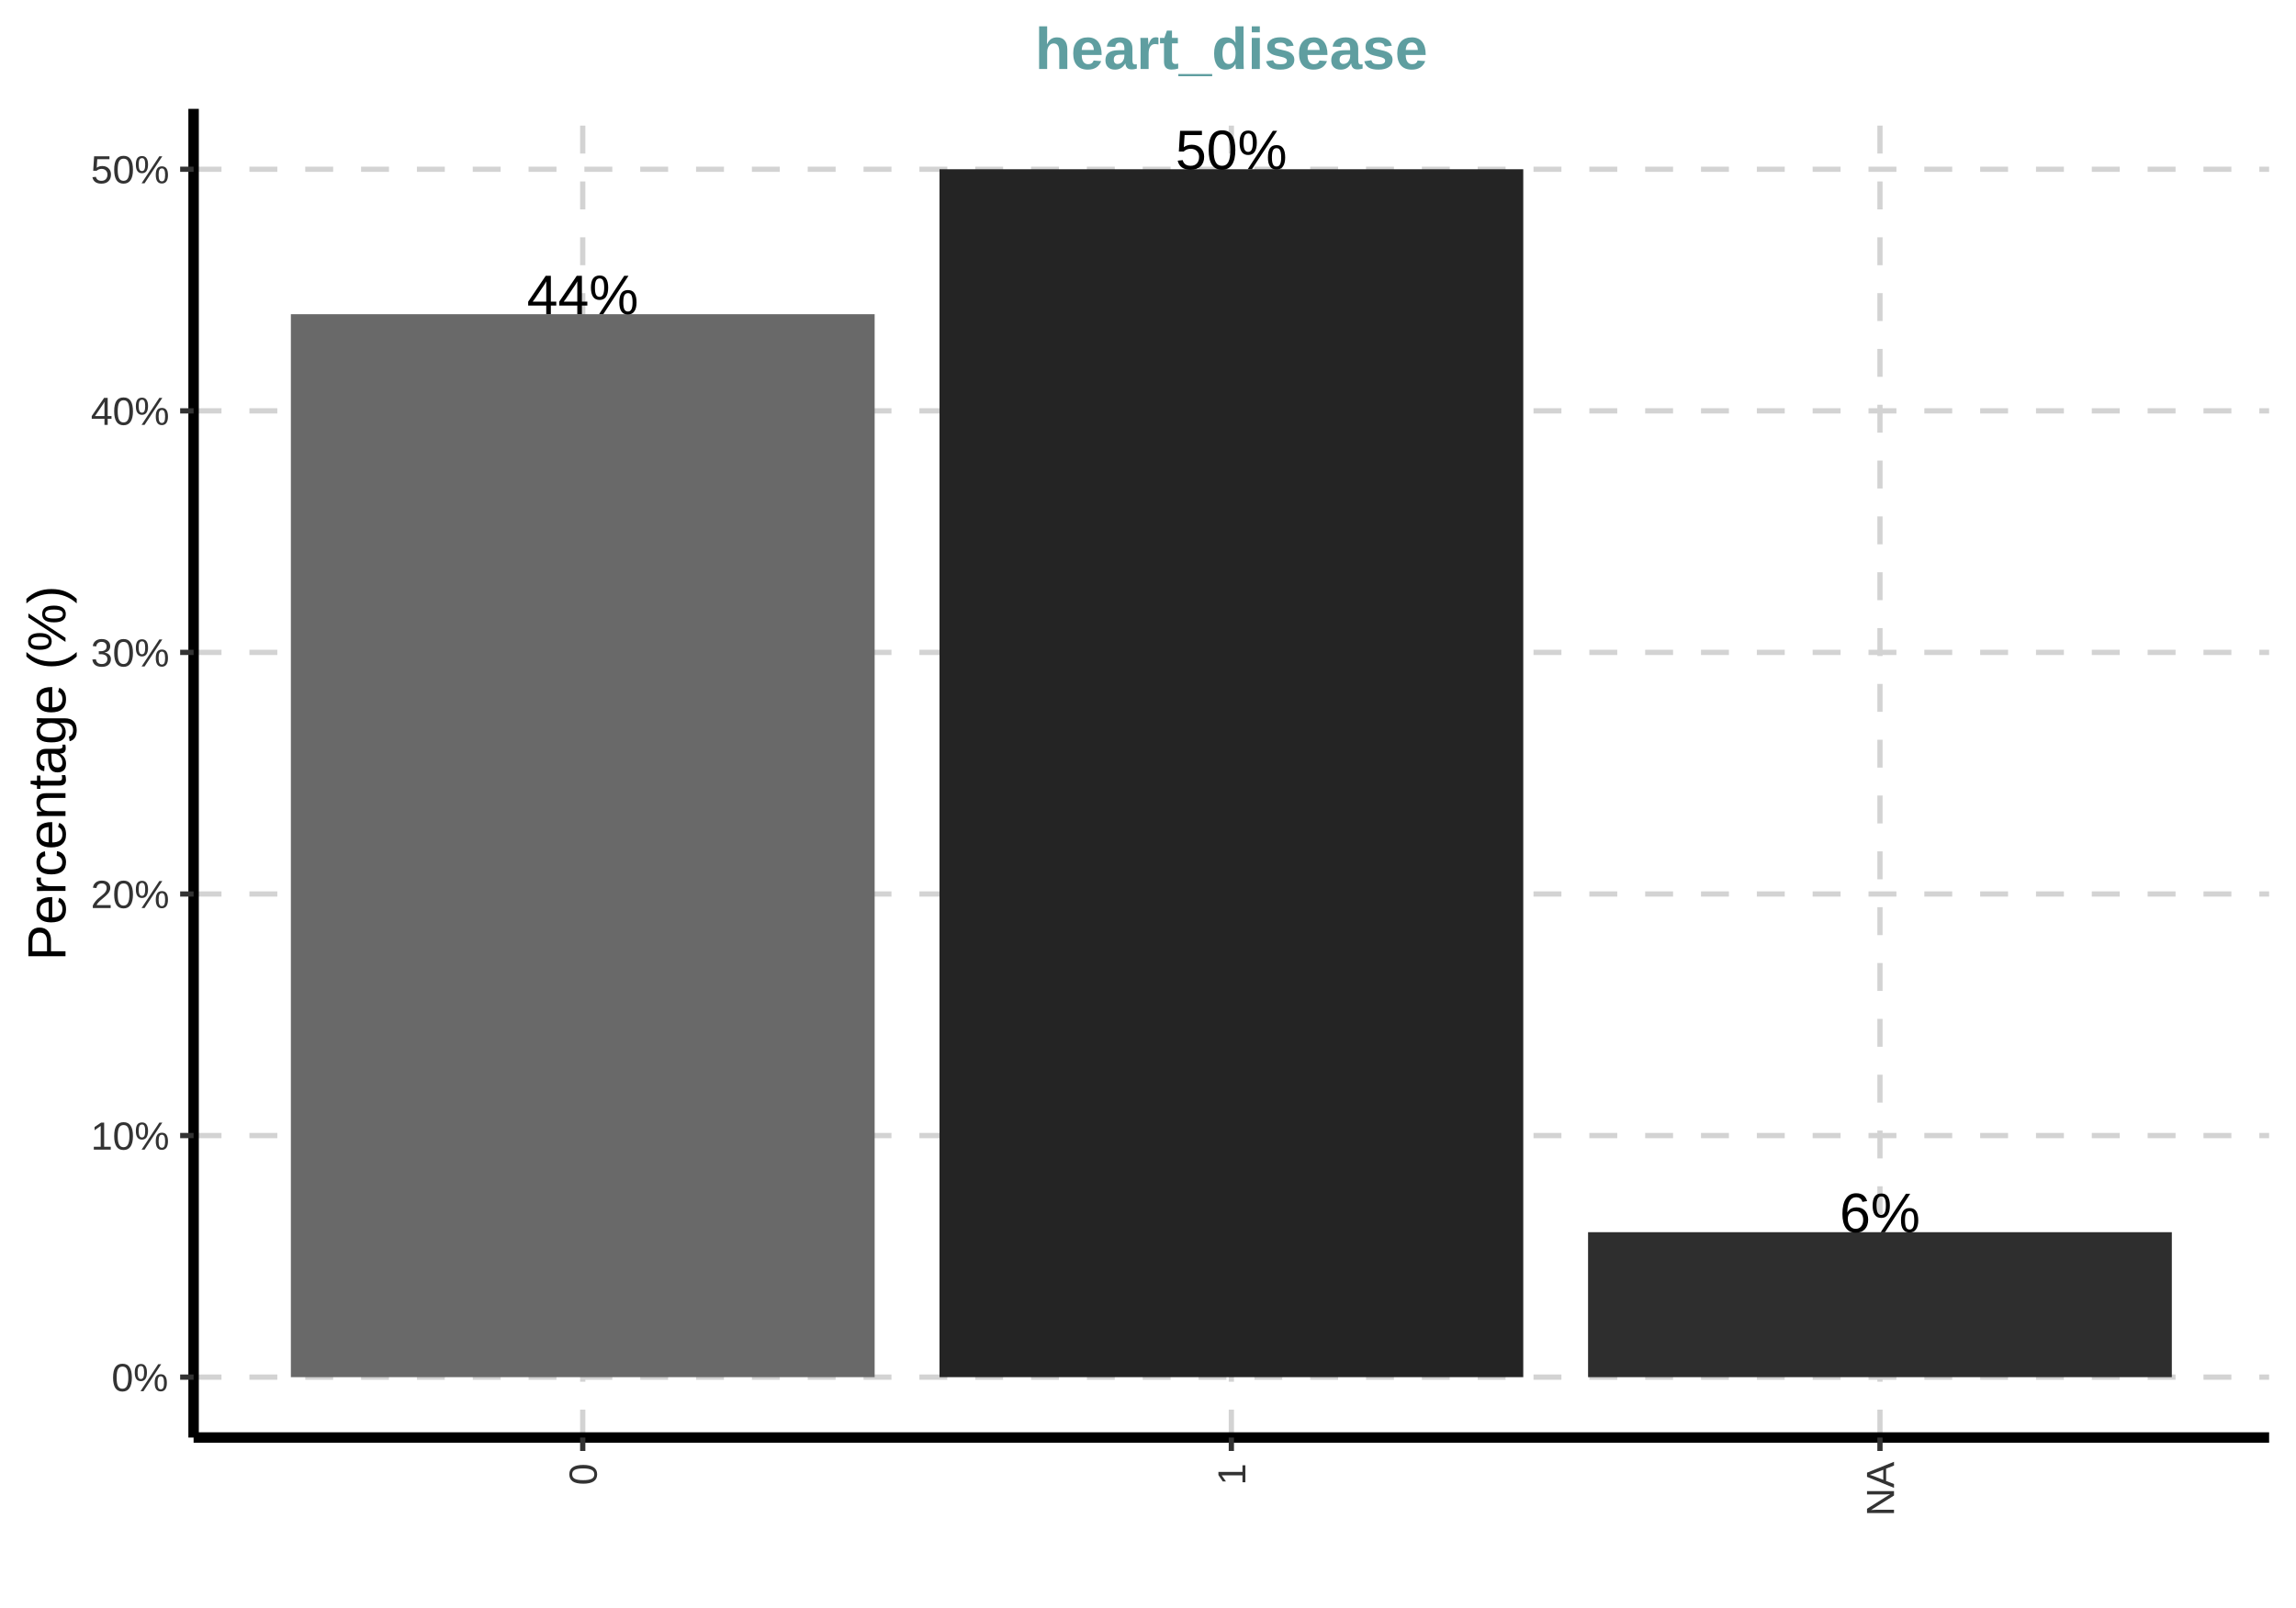
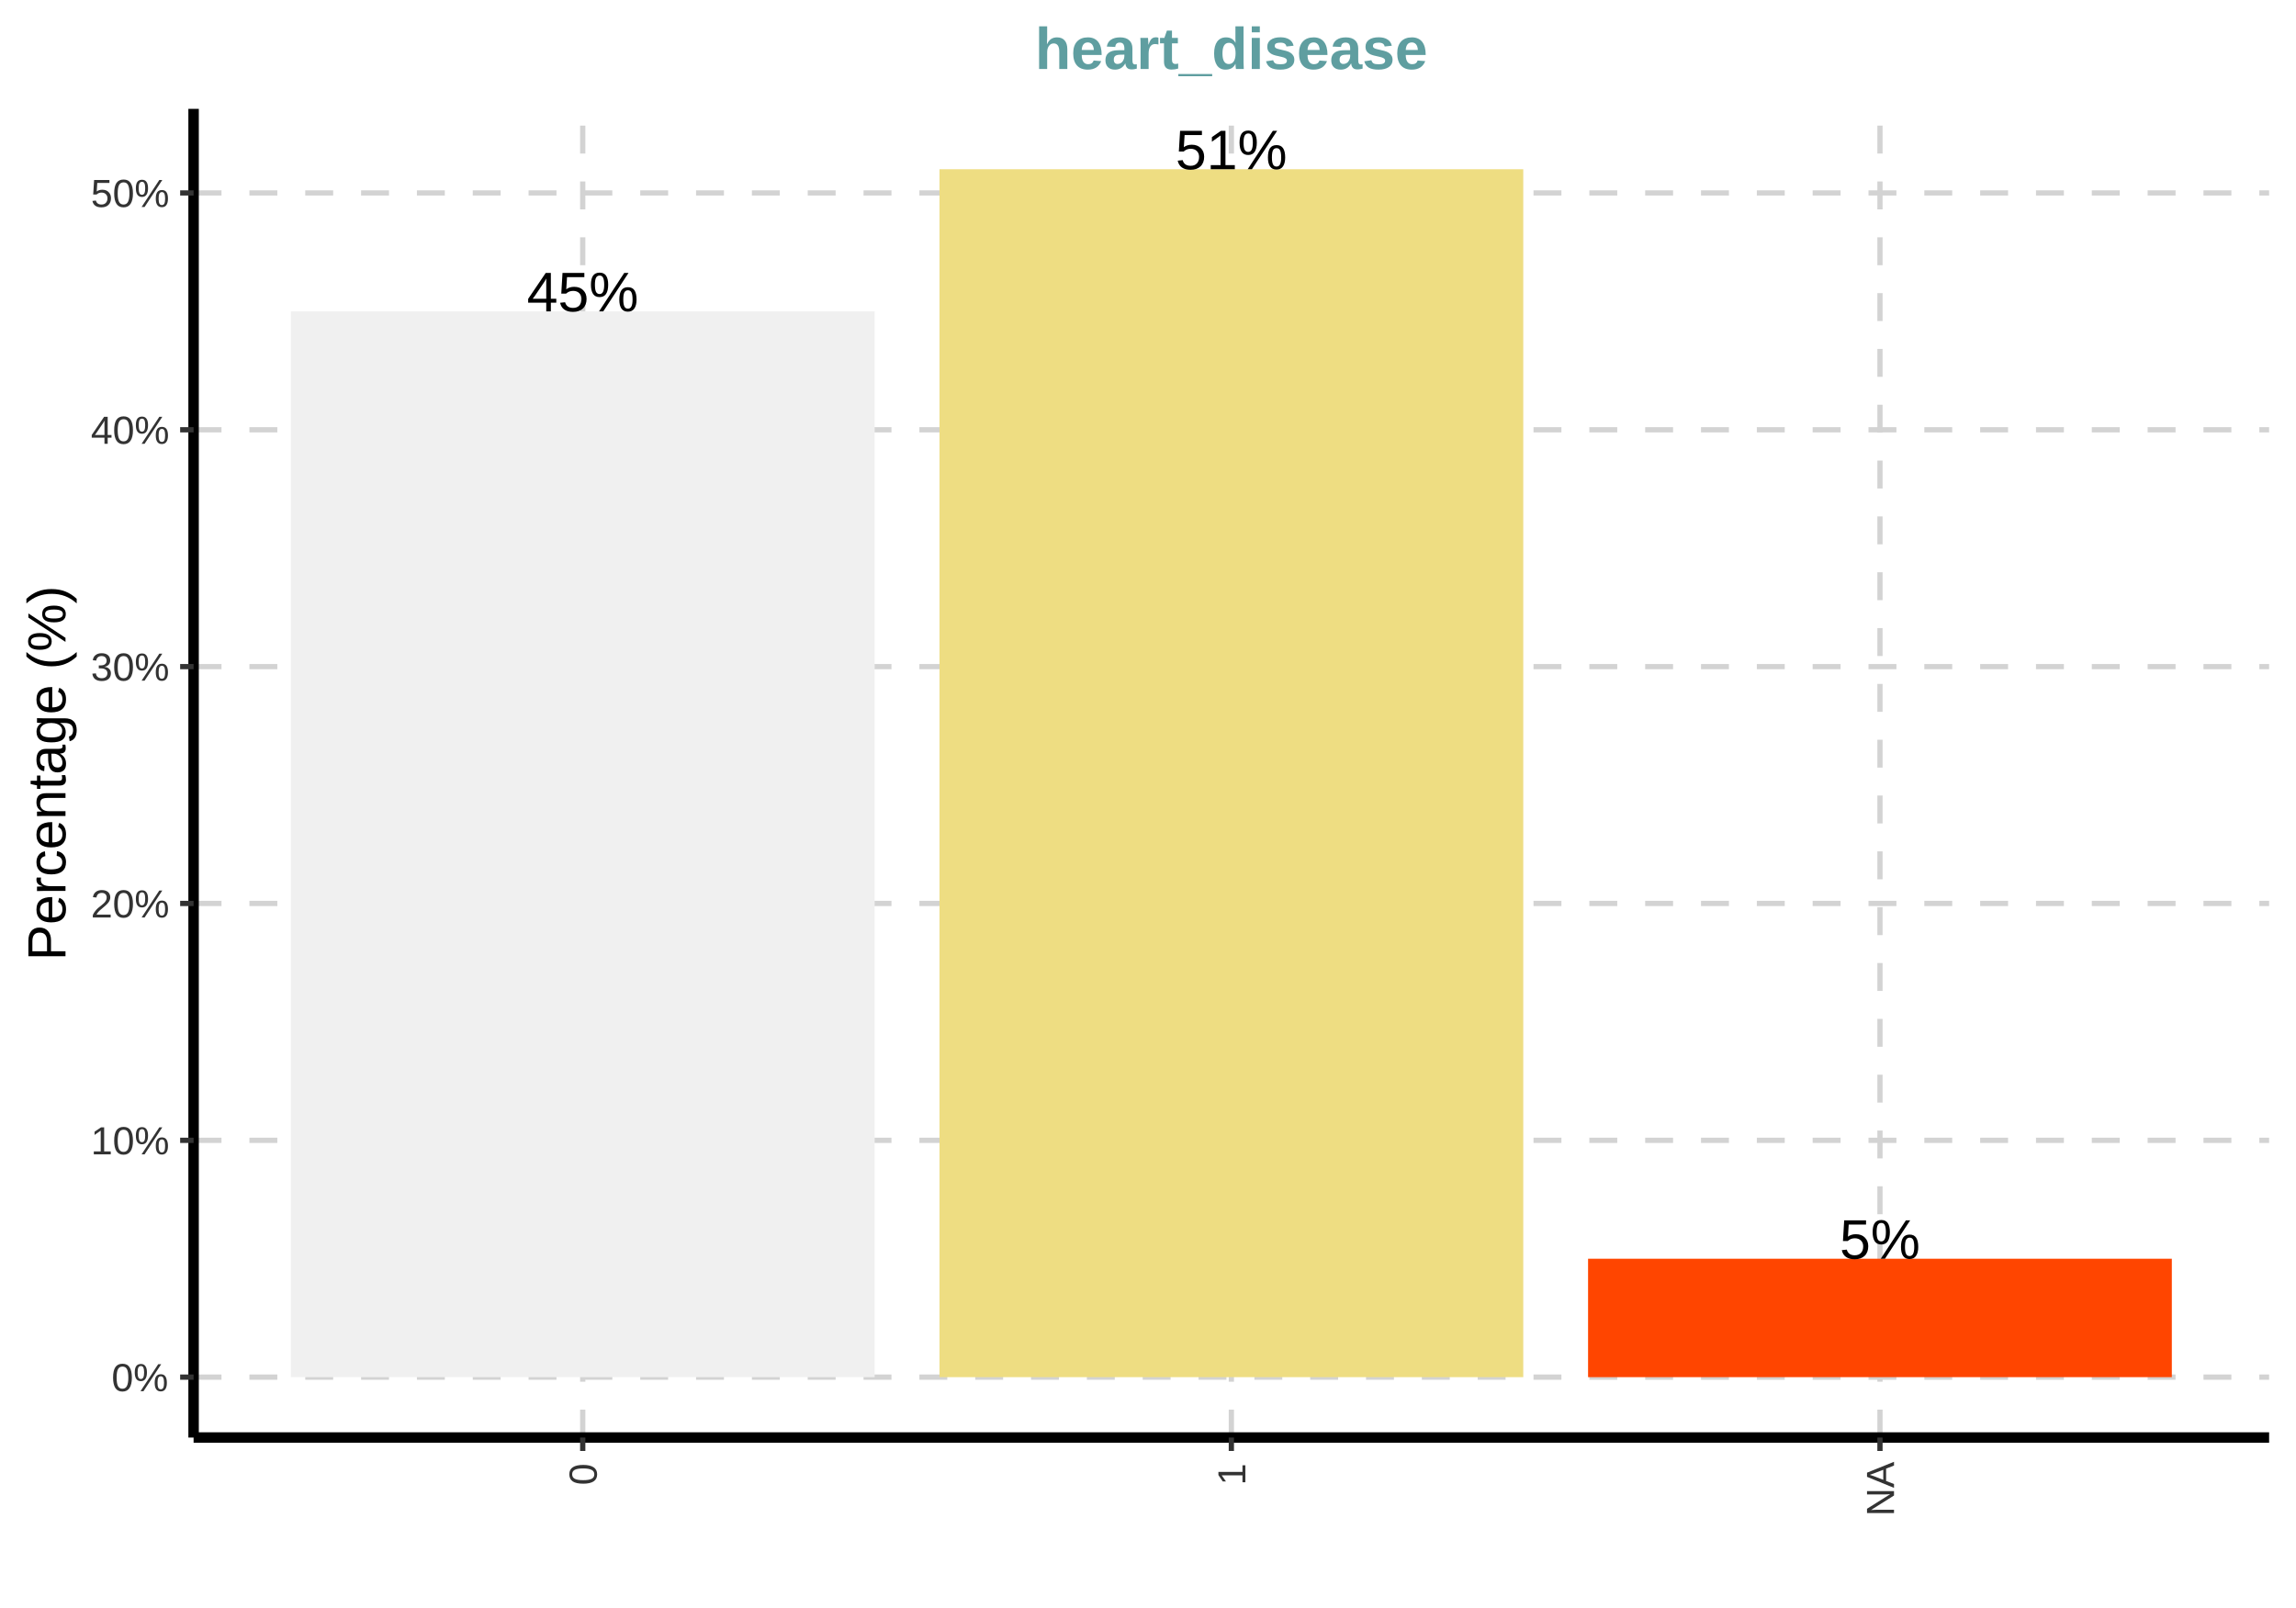
<svg xmlns="http://www.w3.org/2000/svg" viewBox="0 0 468.00 327.60">
  <defs>
    <style type="text/css">
    line, polyline, polygon, path, rect, circle {
      fill: none;
      stroke: #000000;
      stroke-linecap: round;
      stroke-linejoin: round;
      stroke-miterlimit: 10.00;
    }
  </style>
  </defs>
  <rect width="100%" height="100%" style="stroke: none; fill: none;" />
  <rect x="0.00" y="0.00" width="468.00" height="327.60" style="stroke-width: 1.07; stroke: #FFFFFF; fill: #FFFFFF;" />
  <defs>
    <clipPath id="cpMzkuNDZ8NDYyLjUyfDI5My4wNHwyMi4xOQ==">
      <rect x="39.46" y="22.19" width="423.06" height="270.85" />
    </clipPath>
  </defs>
  <polyline points="39.46,280.73 462.52,280.73 " style="stroke-width: 1.07; stroke: #D3D3D3; stroke-dasharray: 5.69,5.69; stroke-linecap: butt;" clip-path="url(#cpMzkuNDZ8NDYyLjUyfDI5My4wNHwyMi4xOQ==)" />
-   <polyline points="39.46,231.48 462.52,231.48 " style="stroke-width: 1.07; stroke: #D3D3D3; stroke-dasharray: 5.69,5.69; stroke-linecap: butt;" clip-path="url(#cpMzkuNDZ8NDYyLjUyfDI5My4wNHwyMi4xOQ==)" />
-   <polyline points="39.46,182.24 462.52,182.24 " style="stroke-width: 1.07; stroke: #D3D3D3; stroke-dasharray: 5.69,5.69; stroke-linecap: butt;" clip-path="url(#cpMzkuNDZ8NDYyLjUyfDI5My4wNHwyMi4xOQ==)" />
-   <polyline points="39.46,132.99 462.52,132.99 " style="stroke-width: 1.07; stroke: #D3D3D3; stroke-dasharray: 5.69,5.69; stroke-linecap: butt;" clip-path="url(#cpMzkuNDZ8NDYyLjUyfDI5My4wNHwyMi4xOQ==)" />
-   <polyline points="39.46,83.75 462.52,83.75 " style="stroke-width: 1.07; stroke: #D3D3D3; stroke-dasharray: 5.69,5.69; stroke-linecap: butt;" clip-path="url(#cpMzkuNDZ8NDYyLjUyfDI5My4wNHwyMi4xOQ==)" />
-   <polyline points="39.46,34.50 462.52,34.50 " style="stroke-width: 1.07; stroke: #D3D3D3; stroke-dasharray: 5.69,5.69; stroke-linecap: butt;" clip-path="url(#cpMzkuNDZ8NDYyLjUyfDI5My4wNHwyMi4xOQ==)" />
+   <polyline points="39.46,232.45 462.52,232.45 " style="stroke-width: 1.07; stroke: #D3D3D3; stroke-dasharray: 5.69,5.69; stroke-linecap: butt;" clip-path="url(#cpMzkuNDZ8NDYyLjUyfDI5My4wNHwyMi4xOQ==)" />
+   <polyline points="39.46,184.17 462.52,184.17 " style="stroke-width: 1.07; stroke: #D3D3D3; stroke-dasharray: 5.69,5.69; stroke-linecap: butt;" clip-path="url(#cpMzkuNDZ8NDYyLjUyfDI5My4wNHwyMi4xOQ==)" />
+   <polyline points="39.46,135.89 462.52,135.89 " style="stroke-width: 1.07; stroke: #D3D3D3; stroke-dasharray: 5.69,5.69; stroke-linecap: butt;" clip-path="url(#cpMzkuNDZ8NDYyLjUyfDI5My4wNHwyMi4xOQ==)" />
+   <polyline points="39.46,87.61 462.52,87.61 " style="stroke-width: 1.07; stroke: #D3D3D3; stroke-dasharray: 5.69,5.69; stroke-linecap: butt;" clip-path="url(#cpMzkuNDZ8NDYyLjUyfDI5My4wNHwyMi4xOQ==)" />
+   <polyline points="39.46,39.33 462.52,39.33 " style="stroke-width: 1.07; stroke: #D3D3D3; stroke-dasharray: 5.69,5.69; stroke-linecap: butt;" clip-path="url(#cpMzkuNDZ8NDYyLjUyfDI5My4wNHwyMi4xOQ==)" />
  <polyline points="118.78,293.04 118.78,22.19 " style="stroke-width: 1.07; stroke: #D3D3D3; stroke-dasharray: 5.69,5.69; stroke-linecap: butt;" clip-path="url(#cpMzkuNDZ8NDYyLjUyfDI5My4wNHwyMi4xOQ==)" />
  <polyline points="250.99,293.04 250.99,22.19 " style="stroke-width: 1.07; stroke: #D3D3D3; stroke-dasharray: 5.69,5.69; stroke-linecap: butt;" clip-path="url(#cpMzkuNDZ8NDYyLjUyfDI5My4wNHwyMi4xOQ==)" />
  <polyline points="383.20,293.04 383.20,22.19 " style="stroke-width: 1.07; stroke: #D3D3D3; stroke-dasharray: 5.69,5.69; stroke-linecap: butt;" clip-path="url(#cpMzkuNDZ8NDYyLjUyfDI5My4wNHwyMi4xOQ==)" />
-   <rect x="59.29" y="64.05" width="118.99" height="216.68" style="stroke-width: 1.07; stroke: none; stroke-linecap: square; stroke-linejoin: miter; fill: #696969;" clip-path="url(#cpMzkuNDZ8NDYyLjUyfDI5My4wNHwyMi4xOQ==)" />
-   <rect x="191.50" y="34.50" width="118.99" height="246.23" style="stroke-width: 1.07; stroke: none; stroke-linecap: square; stroke-linejoin: miter; fill: #242424;" clip-path="url(#cpMzkuNDZ8NDYyLjUyfDI5My4wNHwyMi4xOQ==)" />
-   <rect x="323.70" y="251.18" width="118.99" height="29.55" style="stroke-width: 1.07; stroke: none; stroke-linecap: square; stroke-linejoin: miter; fill: #2E2E2E;" clip-path="url(#cpMzkuNDZ8NDYyLjUyfDI5My4wNHwyMi4xOQ==)" />
+   <rect x="59.29" y="63.47" width="118.99" height="217.26" style="stroke-width: 1.07; stroke: none; stroke-linecap: square; stroke-linejoin: miter; fill: #F0F0F0;" clip-path="url(#cpMzkuNDZ8NDYyLjUyfDI5My4wNHwyMi4xOQ==)" />
+   <rect x="191.50" y="34.50" width="118.99" height="246.23" style="stroke-width: 1.07; stroke: none; stroke-linecap: square; stroke-linejoin: miter; fill: #EEDD82;" clip-path="url(#cpMzkuNDZ8NDYyLjUyfDI5My4wNHwyMi4xOQ==)" />
+   <rect x="323.70" y="256.59" width="118.99" height="24.14" style="stroke-width: 1.07; stroke: none; stroke-linecap: square; stroke-linejoin: miter; fill: #FF4500;" clip-path="url(#cpMzkuNDZ8NDYyLjUyfDI5My4wNHwyMi4xOQ==)" />
  <g clip-path="url(#cpMzkuNDZ8NDYyLjUyfDI5My4wNHwyMi4xOQ==)">
-     <text x="107.39" y="64.05" style="font-size: 11.38px; font-family: Arial;" textLength="22.78px" lengthAdjust="spacingAndGlyphs">44%</text>
+     <text x="107.39" y="63.47" style="font-size: 11.38px; font-family: Arial;" textLength="22.78px" lengthAdjust="spacingAndGlyphs">45%</text>
  </g>
  <g clip-path="url(#cpMzkuNDZ8NDYyLjUyfDI5My4wNHwyMi4xOQ==)">
-     <text x="239.60" y="34.50" style="font-size: 11.38px; font-family: Arial;" textLength="22.78px" lengthAdjust="spacingAndGlyphs">50%</text>
+     <text x="239.60" y="34.50" style="font-size: 11.38px; font-family: Arial;" textLength="22.78px" lengthAdjust="spacingAndGlyphs">51%</text>
  </g>
  <g clip-path="url(#cpMzkuNDZ8NDYyLjUyfDI5My4wNHwyMi4xOQ==)">
-     <text x="374.97" y="251.18" style="font-size: 11.38px; font-family: Arial;" textLength="16.45px" lengthAdjust="spacingAndGlyphs">6%</text>
+     <text x="374.97" y="256.59" style="font-size: 11.38px; font-family: Arial;" textLength="16.45px" lengthAdjust="spacingAndGlyphs">5%</text>
  </g>
  <defs>
    <clipPath id="cpMC4wMHw0NjguMDB8MzI3LjYwfDAuMDA=">
      <rect x="0.00" y="0.00" width="468.00" height="327.60" />
    </clipPath>
  </defs>
  <polyline points="39.46,293.04 39.46,22.19 " style="stroke-width: 2.13; stroke-linecap: butt;" clip-path="url(#cpMC4wMHw0NjguMDB8MzI3LjYwfDAuMDA=)" />
  <g clip-path="url(#cpMC4wMHw0NjguMDB8MzI3LjYwfDAuMDA=)">
    <text x="22.74" y="283.59" style="font-size: 8.00px; fill: #333333; font-family: Arial;" textLength="11.56px" lengthAdjust="spacingAndGlyphs">0%</text>
  </g>
  <g clip-path="url(#cpMC4wMHw0NjguMDB8MzI3LjYwfDAuMDA=)">
-     <text x="18.51" y="234.35" style="font-size: 8.00px; fill: #333333; font-family: Arial;" textLength="16.01px" lengthAdjust="spacingAndGlyphs">10%</text>
+     <text x="18.51" y="235.31" style="font-size: 8.00px; fill: #333333; font-family: Arial;" textLength="16.01px" lengthAdjust="spacingAndGlyphs">10%</text>
  </g>
  <g clip-path="url(#cpMC4wMHw0NjguMDB8MzI3LjYwfDAuMDA=)">
-     <text x="18.51" y="185.10" style="font-size: 8.00px; fill: #333333; font-family: Arial;" textLength="16.01px" lengthAdjust="spacingAndGlyphs">20%</text>
+     <text x="18.51" y="187.03" style="font-size: 8.00px; fill: #333333; font-family: Arial;" textLength="16.01px" lengthAdjust="spacingAndGlyphs">20%</text>
  </g>
  <g clip-path="url(#cpMC4wMHw0NjguMDB8MzI3LjYwfDAuMDA=)">
-     <text x="18.51" y="135.86" style="font-size: 8.00px; fill: #333333; font-family: Arial;" textLength="16.01px" lengthAdjust="spacingAndGlyphs">30%</text>
+     <text x="18.51" y="138.75" style="font-size: 8.00px; fill: #333333; font-family: Arial;" textLength="16.01px" lengthAdjust="spacingAndGlyphs">30%</text>
  </g>
  <g clip-path="url(#cpMC4wMHw0NjguMDB8MzI3LjYwfDAuMDA=)">
-     <text x="18.51" y="86.61" style="font-size: 8.00px; fill: #333333; font-family: Arial;" textLength="16.01px" lengthAdjust="spacingAndGlyphs">40%</text>
+     <text x="18.51" y="90.47" style="font-size: 8.00px; fill: #333333; font-family: Arial;" textLength="16.01px" lengthAdjust="spacingAndGlyphs">40%</text>
  </g>
  <g clip-path="url(#cpMC4wMHw0NjguMDB8MzI3LjYwfDAuMDA=)">
-     <text x="18.51" y="37.36" style="font-size: 8.00px; fill: #333333; font-family: Arial;" textLength="16.01px" lengthAdjust="spacingAndGlyphs">50%</text>
+     <text x="18.51" y="42.19" style="font-size: 8.00px; fill: #333333; font-family: Arial;" textLength="16.01px" lengthAdjust="spacingAndGlyphs">50%</text>
  </g>
  <polyline points="36.72,280.73 39.46,280.73 " style="stroke-width: 1.07; stroke: #333333; stroke-linecap: butt;" clip-path="url(#cpMC4wMHw0NjguMDB8MzI3LjYwfDAuMDA=)" />
-   <polyline points="36.72,231.48 39.46,231.48 " style="stroke-width: 1.07; stroke: #333333; stroke-linecap: butt;" clip-path="url(#cpMC4wMHw0NjguMDB8MzI3LjYwfDAuMDA=)" />
-   <polyline points="36.72,182.24 39.46,182.24 " style="stroke-width: 1.07; stroke: #333333; stroke-linecap: butt;" clip-path="url(#cpMC4wMHw0NjguMDB8MzI3LjYwfDAuMDA=)" />
-   <polyline points="36.72,132.99 39.46,132.99 " style="stroke-width: 1.07; stroke: #333333; stroke-linecap: butt;" clip-path="url(#cpMC4wMHw0NjguMDB8MzI3LjYwfDAuMDA=)" />
-   <polyline points="36.72,83.75 39.46,83.75 " style="stroke-width: 1.07; stroke: #333333; stroke-linecap: butt;" clip-path="url(#cpMC4wMHw0NjguMDB8MzI3LjYwfDAuMDA=)" />
-   <polyline points="36.72,34.50 39.46,34.50 " style="stroke-width: 1.07; stroke: #333333; stroke-linecap: butt;" clip-path="url(#cpMC4wMHw0NjguMDB8MzI3LjYwfDAuMDA=)" />
+   <polyline points="36.72,232.45 39.46,232.45 " style="stroke-width: 1.07; stroke: #333333; stroke-linecap: butt;" clip-path="url(#cpMC4wMHw0NjguMDB8MzI3LjYwfDAuMDA=)" />
+   <polyline points="36.72,184.17 39.46,184.17 " style="stroke-width: 1.07; stroke: #333333; stroke-linecap: butt;" clip-path="url(#cpMC4wMHw0NjguMDB8MzI3LjYwfDAuMDA=)" />
+   <polyline points="36.72,135.89 39.46,135.89 " style="stroke-width: 1.07; stroke: #333333; stroke-linecap: butt;" clip-path="url(#cpMC4wMHw0NjguMDB8MzI3LjYwfDAuMDA=)" />
+   <polyline points="36.72,87.61 39.46,87.61 " style="stroke-width: 1.07; stroke: #333333; stroke-linecap: butt;" clip-path="url(#cpMC4wMHw0NjguMDB8MzI3LjYwfDAuMDA=)" />
+   <polyline points="36.72,39.33 39.46,39.33 " style="stroke-width: 1.07; stroke: #333333; stroke-linecap: butt;" clip-path="url(#cpMC4wMHw0NjguMDB8MzI3LjYwfDAuMDA=)" />
  <polyline points="39.46,293.04 462.52,293.04 " style="stroke-width: 2.13; stroke-linecap: butt;" clip-path="url(#cpMC4wMHw0NjguMDB8MzI3LjYwfDAuMDA=)" />
  <polyline points="118.78,295.78 118.78,293.04 " style="stroke-width: 1.07; stroke: #333333; stroke-linecap: butt;" clip-path="url(#cpMC4wMHw0NjguMDB8MzI3LjYwfDAuMDA=)" />
  <polyline points="250.99,295.78 250.99,293.04 " style="stroke-width: 1.07; stroke: #333333; stroke-linecap: butt;" clip-path="url(#cpMC4wMHw0NjguMDB8MzI3LjYwfDAuMDA=)" />
  <polyline points="383.20,295.78 383.20,293.04 " style="stroke-width: 1.07; stroke: #333333; stroke-linecap: butt;" clip-path="url(#cpMC4wMHw0NjguMDB8MzI3LjYwfDAuMDA=)" />
  <g clip-path="url(#cpMC4wMHw0NjguMDB8MzI3LjYwfDAuMDA=)">
    <text transform="translate(121.64,302.76) rotate(-90)" style="font-size: 8.00px; fill: #333333; font-family: Arial;" textLength="4.45px" lengthAdjust="spacingAndGlyphs">0</text>
  </g>
  <g clip-path="url(#cpMC4wMHw0NjguMDB8MzI3LjYwfDAuMDA=)">
    <text transform="translate(253.85,302.76) rotate(-90)" style="font-size: 8.00px; fill: #333333; font-family: Arial;" textLength="4.45px" lengthAdjust="spacingAndGlyphs">1</text>
  </g>
  <g clip-path="url(#cpMC4wMHw0NjguMDB8MzI3LjYwfDAuMDA=)">
    <text transform="translate(386.06,309.09) rotate(-90)" style="font-size: 8.00px; fill: #333333; font-family: Arial;" textLength="11.11px" lengthAdjust="spacingAndGlyphs">NA</text>
  </g>
  <g clip-path="url(#cpMC4wMHw0NjguMDB8MzI3LjYwfDAuMDA=)">
    <text transform="translate(13.35,195.83) rotate(-90)" style="font-size: 11.00px; font-family: Arial;" textLength="76.43px" lengthAdjust="spacingAndGlyphs">Percentage (%)</text>
  </g>
  <g clip-path="url(#cpMC4wMHw0NjguMDB8MzI3LjYwfDAuMDA=)">
    <text x="210.96" y="14.07" style="font-size: 12.00px; font-weight: bold; fill: #5F9EA0; font-family: Arial;" textLength="80.05px" lengthAdjust="spacingAndGlyphs">heart_disease</text>
  </g>
</svg>
